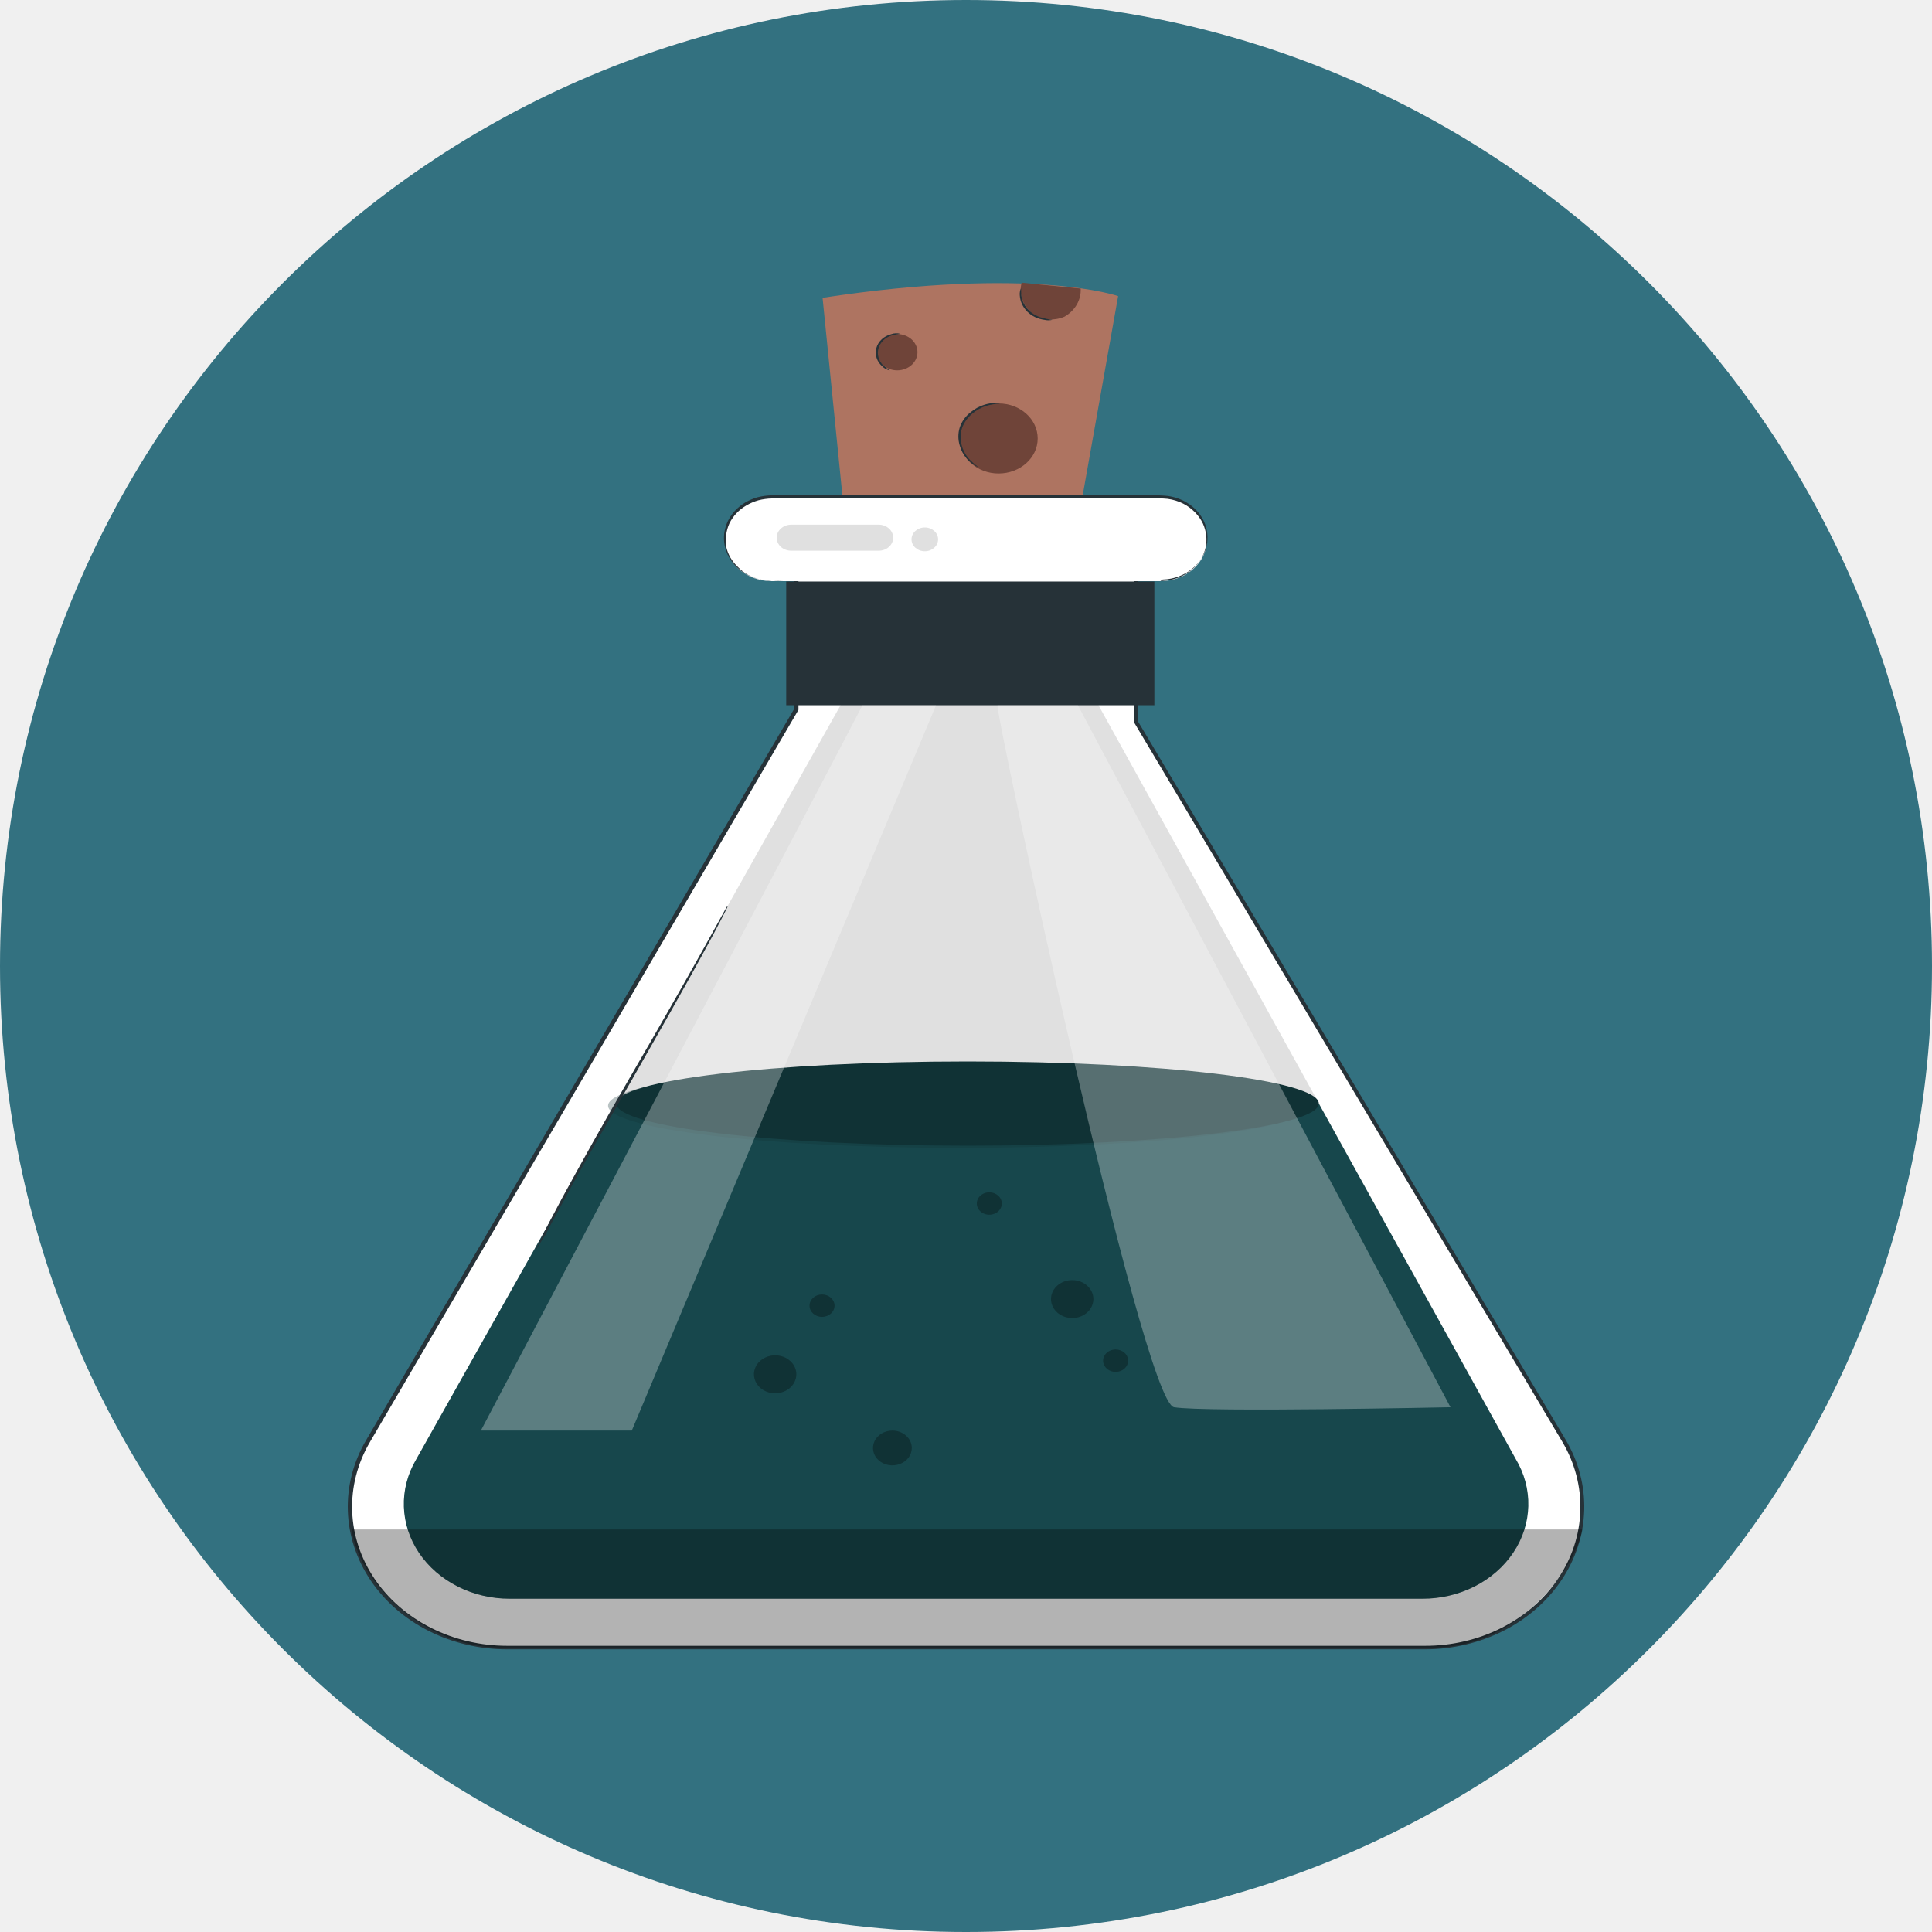
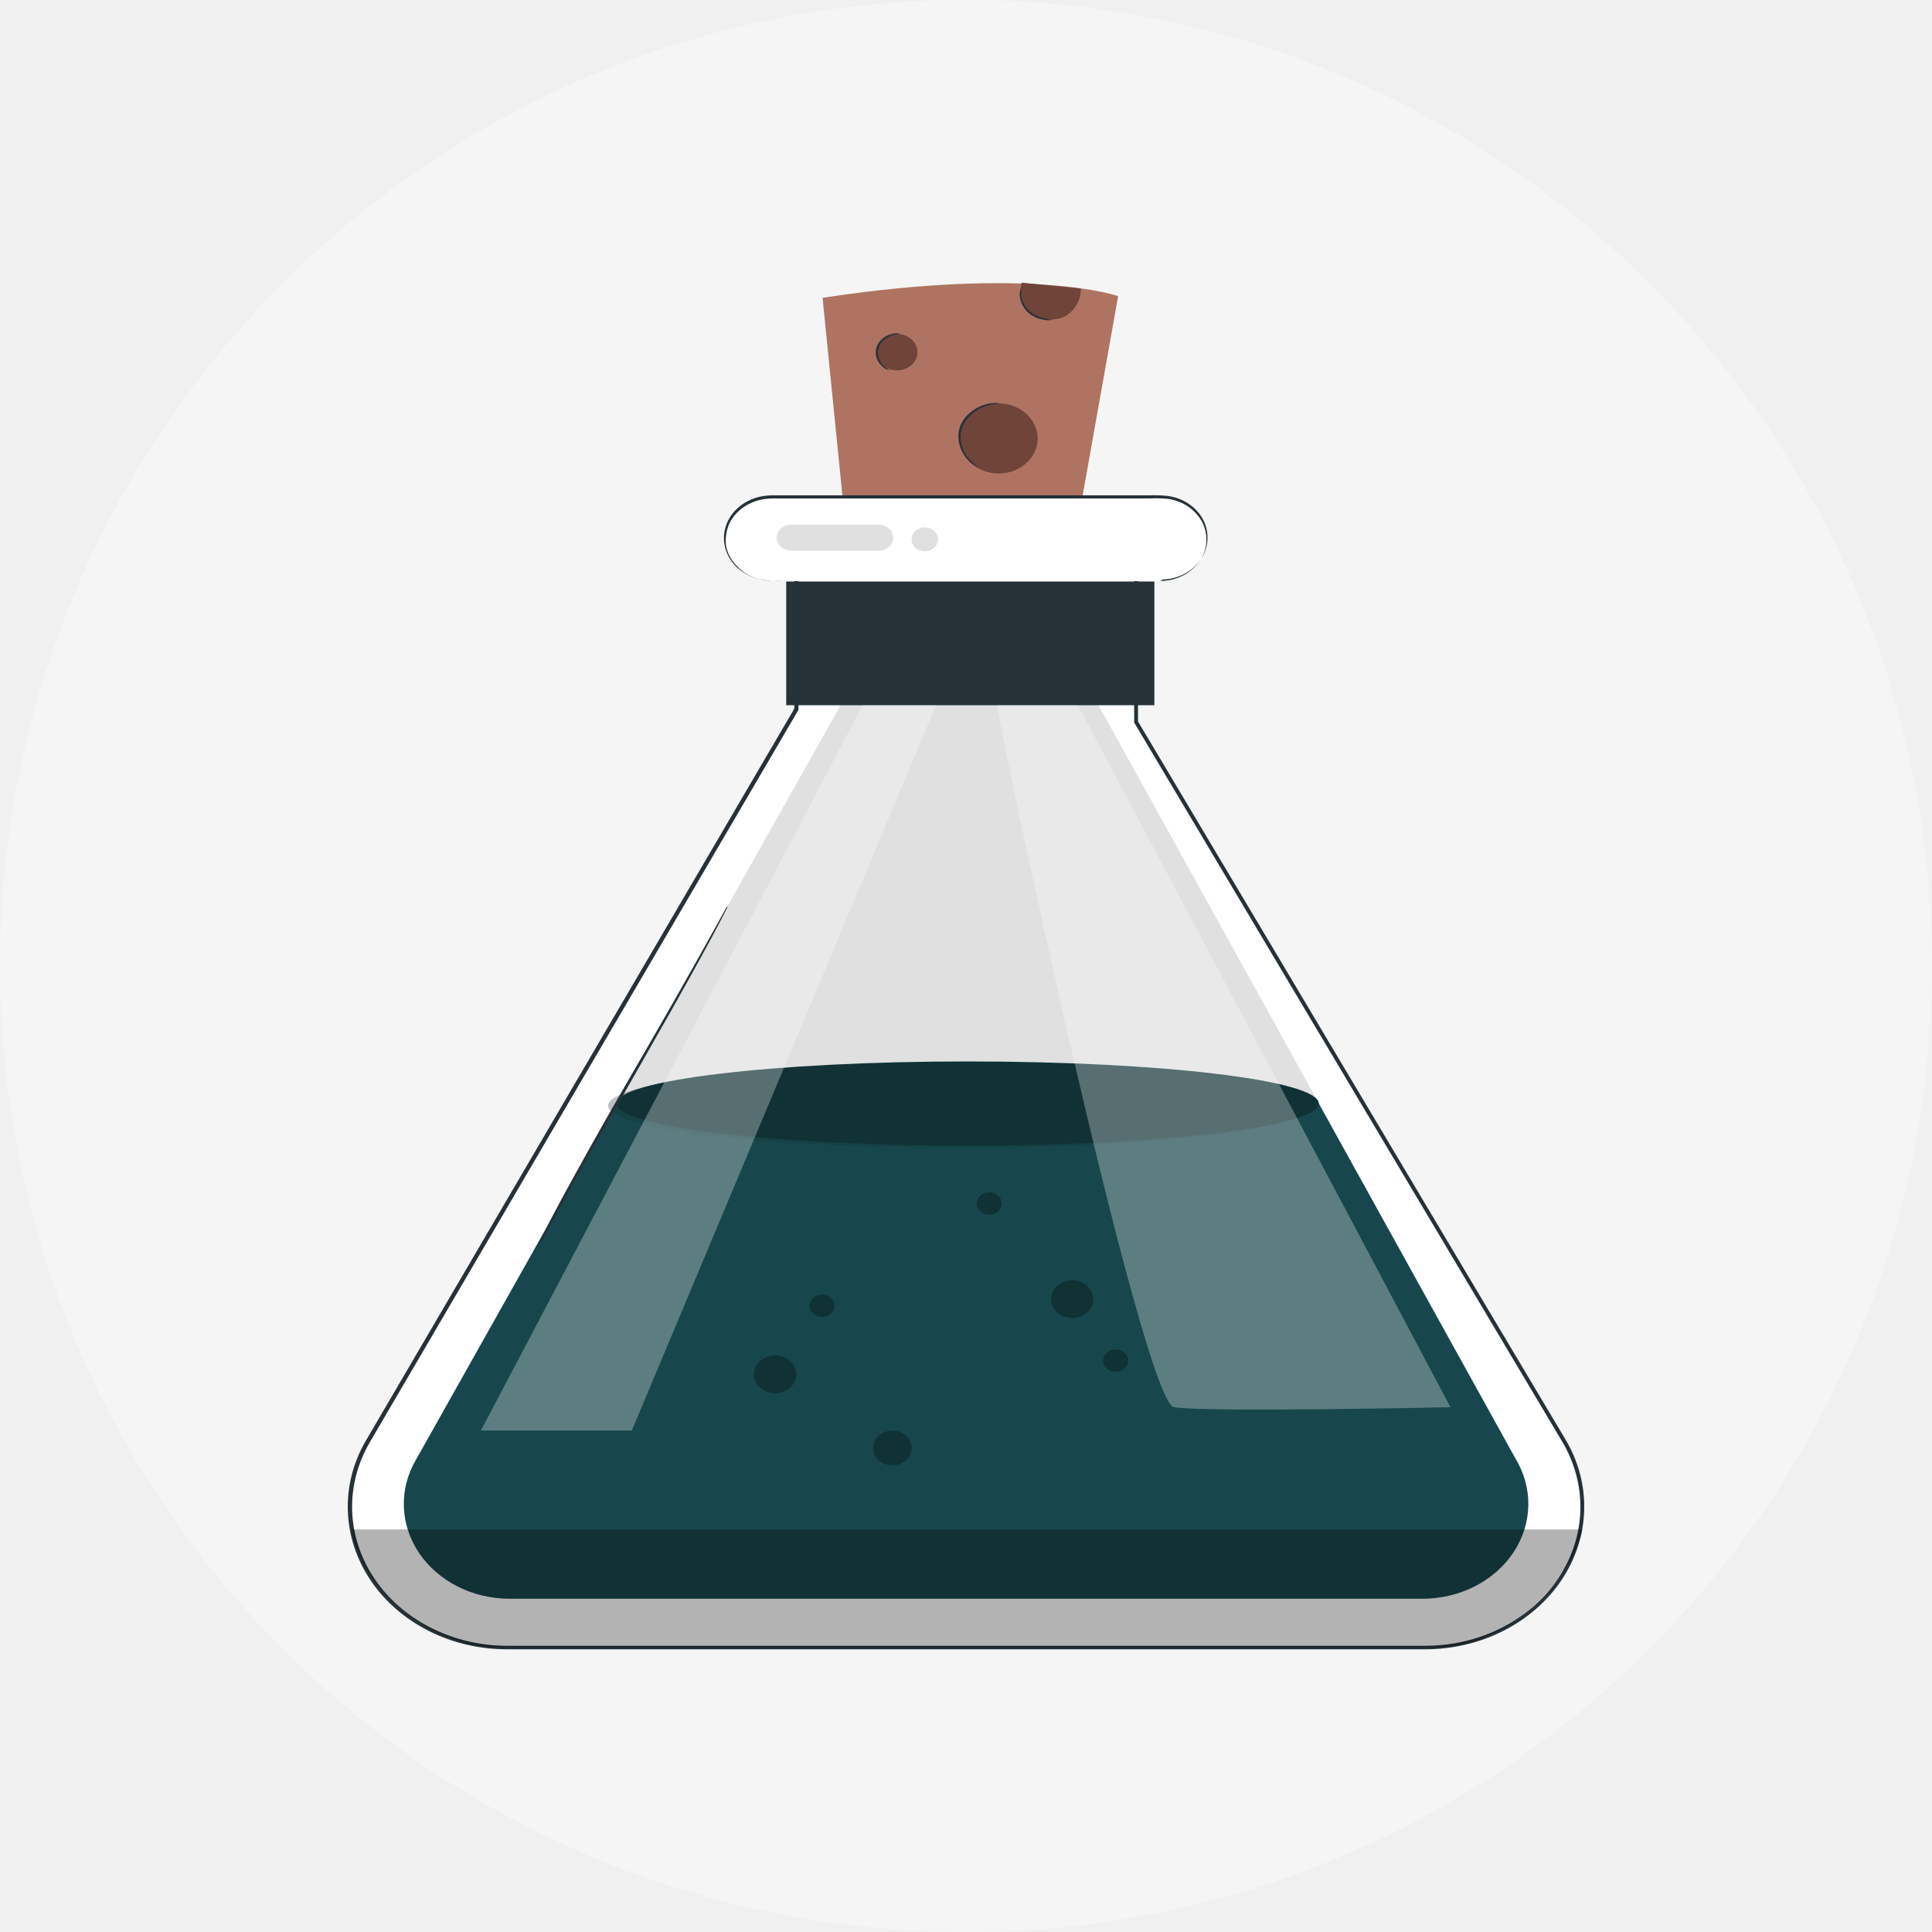
<svg xmlns="http://www.w3.org/2000/svg" width="50" height="50" viewBox="0 0 50 50" fill="none">
-   <rect width="50" height="50" rx="25" fill="#337180" />
+   <rect width="50" height="50" rx="25" fill="#F5F5F5" />
  <path d="M21.288 7.707L22.099 15.791H27.491L28.937 7.664C28.937 7.664 26.733 6.88 21.288 7.707Z" fill="#AE7461" />
  <path d="M26.44 7.316C26.402 7.457 26.407 7.604 26.454 7.743C26.501 7.882 26.588 8.007 26.707 8.106C26.823 8.191 26.963 8.245 27.112 8.261C27.261 8.278 27.412 8.255 27.547 8.196C27.683 8.119 27.793 8.011 27.867 7.883C27.941 7.755 27.976 7.612 27.968 7.468L26.44 7.316Z" fill="#6F4439" />
  <path d="M23.22 9.585C23.509 9.585 23.744 9.374 23.744 9.115C23.744 8.855 23.509 8.645 23.22 8.645C22.93 8.645 22.695 8.855 22.695 9.115C22.695 9.374 22.93 9.585 23.22 9.585Z" fill="#6F4439" />
  <path d="M25.844 12.254C26.402 12.254 26.855 11.848 26.855 11.348C26.855 10.847 26.402 10.441 25.844 10.441C25.285 10.441 24.832 10.847 24.832 11.348C24.832 11.848 25.285 12.254 25.844 12.254Z" fill="#6F4439" />
-   <path d="M25.877 10.445C25.751 10.451 25.626 10.472 25.507 10.509C25.378 10.554 25.261 10.621 25.161 10.706C25.039 10.808 24.949 10.936 24.898 11.077C24.851 11.221 24.847 11.373 24.887 11.518C24.918 11.637 24.974 11.75 25.053 11.849C25.132 11.938 25.222 12.018 25.322 12.088C25.288 12.078 25.257 12.063 25.229 12.045C25.15 11.996 25.081 11.937 25.022 11.869C24.934 11.768 24.871 11.652 24.837 11.528C24.791 11.376 24.791 11.216 24.837 11.064C24.888 10.911 24.985 10.774 25.119 10.669C25.224 10.58 25.348 10.513 25.485 10.471C25.575 10.444 25.669 10.429 25.765 10.428C25.803 10.426 25.841 10.432 25.877 10.445Z" fill="#263238" />
+   <path d="M25.877 10.445C25.751 10.451 25.626 10.472 25.507 10.509C25.378 10.554 25.261 10.621 25.161 10.706C25.039 10.808 24.949 10.936 24.898 11.077C24.851 11.221 24.847 11.373 24.887 11.518C24.918 11.637 24.974 11.75 25.053 11.849C25.132 11.938 25.222 12.018 25.322 12.088C25.289 12.078 25.257 12.063 25.229 12.045C25.151 11.996 25.081 11.937 25.022 11.869C24.934 11.768 24.871 11.652 24.837 11.528C24.791 11.376 24.791 11.216 24.837 11.064C24.888 10.911 24.986 10.774 25.119 10.669C25.224 10.58 25.348 10.513 25.485 10.471C25.575 10.444 25.669 10.429 25.765 10.428C25.803 10.426 25.841 10.432 25.877 10.445Z" fill="#263238" />
  <path d="M23.3 8.639C23.226 8.647 23.152 8.661 23.08 8.68C22.996 8.706 22.92 8.75 22.86 8.808C22.8 8.867 22.757 8.938 22.735 9.015C22.713 9.092 22.713 9.172 22.735 9.25C22.756 9.327 22.799 9.398 22.86 9.456C22.912 9.503 22.969 9.546 23.029 9.585C22.952 9.571 22.882 9.534 22.831 9.48C22.762 9.419 22.711 9.343 22.685 9.26C22.658 9.176 22.657 9.088 22.681 9.004C22.704 8.92 22.752 8.843 22.82 8.78C22.887 8.718 22.971 8.673 23.064 8.649C23.139 8.621 23.223 8.617 23.3 8.639Z" fill="#263238" />
-   <path d="M27.236 8.277C27.167 8.293 27.096 8.293 27.027 8.277C26.857 8.254 26.701 8.18 26.586 8.066C26.471 7.951 26.402 7.804 26.392 7.649C26.385 7.586 26.395 7.523 26.421 7.464C26.432 7.464 26.421 7.535 26.432 7.647C26.451 7.791 26.52 7.925 26.629 8.032C26.738 8.138 26.882 8.211 27.04 8.24C27.155 8.275 27.234 8.269 27.236 8.277Z" fill="#263238" />
+   <path d="M27.236 8.277C27.167 8.293 27.096 8.293 27.027 8.277C26.857 8.254 26.702 8.18 26.586 8.066C26.471 7.951 26.402 7.804 26.392 7.649C26.385 7.586 26.395 7.523 26.421 7.464C26.432 7.464 26.421 7.535 26.432 7.647C26.451 7.791 26.52 7.925 26.629 8.032C26.738 8.138 26.882 8.211 27.04 8.24C27.155 8.275 27.234 8.269 27.236 8.277Z" fill="#263238" />
  <path d="M20.611 14.479V18.35L9.518 37.306C9.194 37.861 9.035 38.481 9.057 39.107C9.079 39.733 9.28 40.344 9.642 40.88C10.005 41.416 10.515 41.859 11.124 42.167C11.733 42.475 12.42 42.636 13.12 42.637H36.88C37.582 42.637 38.273 42.474 38.884 42.164C39.496 41.854 40.007 41.407 40.368 40.868C40.73 40.328 40.929 39.714 40.946 39.085C40.964 38.456 40.799 37.833 40.468 37.278L29.399 18.683V14.479H20.611Z" fill="white" />
  <path d="M36.88 42.684H13.119C12.41 42.684 11.713 42.52 11.096 42.208C10.478 41.896 9.961 41.447 9.594 40.903C9.228 40.36 9.023 39.741 9.002 39.106C8.98 38.471 9.142 37.842 9.471 37.28L20.558 18.338V14.436H29.452V18.672L40.516 37.256C40.851 37.819 41.017 38.449 40.999 39.086C40.98 39.724 40.778 40.346 40.412 40.892C40.046 41.438 39.528 41.891 38.909 42.205C38.29 42.519 37.591 42.684 36.88 42.684ZM20.664 14.531V18.361V18.371L9.57 37.327C9.25 37.875 9.093 38.488 9.114 39.107C9.136 39.725 9.335 40.328 9.692 40.858C10.049 41.387 10.553 41.825 11.155 42.129C11.756 42.433 12.435 42.593 13.126 42.593H36.886C37.579 42.593 38.261 42.433 38.864 42.127C39.467 41.821 39.972 41.38 40.328 40.848C40.685 40.315 40.882 39.709 40.899 39.088C40.917 38.468 40.754 37.853 40.428 37.306L29.352 18.699V14.531H20.664Z" fill="#263238" />
-   <path d="M21.792 16.652L21.753 18.253L10.765 37.779C10.546 38.153 10.438 38.572 10.452 38.994C10.466 39.416 10.601 39.828 10.845 40.19C11.089 40.551 11.433 40.85 11.844 41.058C12.254 41.266 12.718 41.375 13.189 41.375H36.809C37.283 41.376 37.748 41.267 38.161 41.059C38.574 40.85 38.919 40.55 39.163 40.186C39.408 39.823 39.543 39.408 39.555 38.984C39.567 38.56 39.456 38.14 39.233 37.766L28.433 18.259L28.376 16.657L21.792 16.652Z" fill="#E0E0E0" />
-   <path d="M39.227 37.76L34.131 28.56H15.949L10.765 37.779C10.546 38.153 10.438 38.572 10.452 38.994C10.466 39.416 10.601 39.828 10.845 40.19C11.089 40.551 11.433 40.85 11.844 41.058C12.254 41.266 12.718 41.375 13.189 41.375H36.809C37.283 41.376 37.749 41.266 38.162 41.057C38.574 40.848 38.919 40.547 39.163 40.182C39.407 39.818 39.541 39.403 39.552 38.978C39.563 38.554 39.451 38.134 39.227 37.76Z" fill="#17474C" />
-   <path d="M30.031 15.04H19.969C19.649 15.04 19.342 14.926 19.115 14.723C18.889 14.521 18.762 14.245 18.762 13.958C18.762 13.816 18.793 13.676 18.854 13.544C18.914 13.413 19.003 13.294 19.115 13.194C19.228 13.094 19.361 13.014 19.507 12.96C19.654 12.906 19.811 12.878 19.969 12.878H30.031C30.351 12.878 30.658 12.992 30.884 13.194C31.11 13.397 31.237 13.672 31.237 13.958C31.237 14.1 31.206 14.241 31.146 14.372C31.085 14.504 30.996 14.623 30.884 14.723C30.773 14.824 30.64 14.903 30.493 14.958C30.347 15.012 30.19 15.04 30.031 15.04Z" fill="white" />
-   <path d="M30.031 15.04C30.125 15.034 30.218 15.022 30.309 15.005C30.533 14.955 30.737 14.848 30.895 14.698C31.054 14.547 31.161 14.359 31.204 14.156C31.223 14.059 31.227 13.96 31.217 13.861C31.205 13.756 31.177 13.652 31.133 13.553C31.03 13.335 30.851 13.153 30.622 13.034C30.497 12.971 30.36 12.929 30.219 12.91C30.069 12.896 29.919 12.892 29.769 12.9H19.974C19.858 12.903 19.742 12.919 19.63 12.947C19.52 12.978 19.414 13.023 19.317 13.08C19.122 13.193 18.969 13.356 18.876 13.547C18.834 13.642 18.806 13.741 18.793 13.842C18.777 13.942 18.777 14.044 18.793 14.144C18.835 14.345 18.943 14.53 19.101 14.677C19.174 14.754 19.259 14.821 19.355 14.874C19.448 14.925 19.548 14.964 19.652 14.991C19.864 15.03 20.082 15.043 20.298 15.03H21.57H19.972C19.859 15.029 19.746 15.015 19.637 14.989C19.416 14.932 19.218 14.823 19.061 14.673C18.903 14.518 18.797 14.327 18.755 14.12C18.735 14.017 18.731 13.911 18.742 13.806C18.757 13.701 18.786 13.597 18.83 13.498C18.878 13.4 18.94 13.307 19.015 13.224C19.093 13.141 19.182 13.068 19.282 13.007C19.383 12.948 19.493 12.901 19.608 12.868C19.726 12.838 19.847 12.822 19.97 12.819H29.765C29.918 12.814 30.072 12.82 30.225 12.835C30.432 12.865 30.627 12.941 30.791 13.058C30.955 13.174 31.082 13.327 31.162 13.5C31.249 13.696 31.272 13.911 31.23 14.118C31.193 14.291 31.109 14.454 30.986 14.592C30.816 14.785 30.578 14.919 30.311 14.973C30.239 14.988 30.165 14.996 30.091 14.997L30.031 15.04Z" fill="#263238" />
+   <path d="M21.792 16.652L21.753 18.253L10.765 37.779C10.546 38.153 10.438 38.572 10.452 38.994C10.466 39.416 10.602 39.828 10.845 40.19C11.089 40.551 11.433 40.85 11.844 41.058C12.254 41.266 12.718 41.375 13.19 41.375H36.809C37.283 41.376 37.749 41.267 38.161 41.059C38.574 40.85 38.919 40.55 39.164 40.186C39.408 39.823 39.543 39.408 39.555 38.984C39.567 38.56 39.456 38.14 39.233 37.766L28.433 18.259L28.376 16.657L21.792 16.652Z" fill="#E0E0E0" />
+   <path d="M39.227 37.76L34.131 28.56H15.949L10.765 37.779C10.546 38.153 10.438 38.572 10.452 38.994C10.466 39.416 10.602 39.828 10.845 40.19C11.089 40.551 11.433 40.85 11.844 41.058C12.254 41.266 12.718 41.375 13.19 41.375H36.809C37.283 41.376 37.749 41.266 38.162 41.057C38.575 40.848 38.919 40.547 39.163 40.182C39.407 39.818 39.541 39.403 39.552 38.978C39.563 38.554 39.451 38.134 39.227 37.76Z" fill="#17474C" />
+   <path d="M30.031 15.04H19.969C19.649 15.04 19.342 14.926 19.115 14.723C18.889 14.521 18.761 14.245 18.761 13.958C18.761 13.816 18.793 13.676 18.853 13.544C18.914 13.413 19.003 13.294 19.115 13.194C19.227 13.094 19.361 13.014 19.507 12.96C19.654 12.906 19.811 12.878 19.969 12.878H30.031C30.351 12.878 30.657 12.992 30.884 13.194C31.11 13.397 31.237 13.672 31.237 13.958C31.237 14.1 31.206 14.241 31.145 14.372C31.085 14.504 30.996 14.623 30.884 14.723C30.772 14.824 30.639 14.903 30.493 14.958C30.346 15.012 30.189 15.04 30.031 15.04Z" fill="white" />
+   <path d="M30.031 15.04C30.125 15.034 30.217 15.022 30.309 15.005C30.533 14.955 30.737 14.848 30.895 14.698C31.054 14.547 31.161 14.359 31.204 14.156C31.223 14.059 31.227 13.96 31.217 13.861C31.205 13.756 31.177 13.652 31.133 13.553C31.03 13.335 30.851 13.153 30.622 13.034C30.497 12.971 30.36 12.929 30.219 12.91C30.069 12.896 29.919 12.892 29.769 12.9H19.974C19.858 12.903 19.742 12.918 19.63 12.947C19.52 12.978 19.414 13.023 19.317 13.079C19.122 13.193 18.969 13.356 18.876 13.547C18.834 13.642 18.806 13.741 18.793 13.842C18.777 13.942 18.777 14.044 18.793 14.144C18.835 14.345 18.943 14.53 19.101 14.677C19.174 14.754 19.259 14.821 19.355 14.874C19.448 14.925 19.548 14.964 19.652 14.991C19.864 15.03 20.082 15.043 20.298 15.03H21.57H19.972C19.858 15.029 19.746 15.015 19.637 14.989C19.416 14.932 19.218 14.823 19.061 14.673C18.903 14.518 18.797 14.327 18.755 14.12C18.735 14.017 18.731 13.911 18.742 13.806C18.757 13.701 18.786 13.597 18.83 13.498C18.878 13.4 18.94 13.307 19.015 13.224C19.093 13.141 19.182 13.068 19.282 13.007C19.383 12.948 19.493 12.901 19.608 12.868C19.726 12.838 19.847 12.822 19.97 12.819H29.765C29.918 12.814 30.072 12.819 30.225 12.835C30.432 12.864 30.627 12.941 30.791 13.058C30.955 13.174 31.082 13.327 31.162 13.5C31.249 13.696 31.272 13.911 31.23 14.118C31.192 14.291 31.109 14.454 30.986 14.592C30.816 14.785 30.578 14.919 30.311 14.973C30.239 14.988 30.165 14.996 30.091 14.997L30.031 15.04Z" fill="#263238" />
  <path d="M29.875 15.05H20.347V18.251H29.875V15.05Z" fill="#263238" />
  <path d="M34.131 28.56C34.131 29.162 30.062 29.65 25.041 29.65C20.02 29.65 15.949 29.162 15.949 28.56C15.949 27.958 20.02 27.47 25.041 27.47C30.062 27.47 34.131 27.958 34.131 28.56Z" fill="#103235" />
  <g opacity="0.3">
    <path d="M33.919 28.616C33.919 29.218 29.85 29.706 24.829 29.706C19.808 29.706 15.737 29.218 15.737 28.616C15.737 28.014 19.808 27.526 24.829 27.526C29.85 27.526 33.919 28.014 33.919 28.616Z" fill="#103235" />
  </g>
  <g opacity="0.3">
    <path d="M25.817 18.253C25.716 18.253 29.564 36.283 30.384 36.419C31.204 36.555 37.539 36.419 37.539 36.419L27.896 18.253H25.817Z" fill="white" />
  </g>
  <g opacity="0.3">
    <path d="M9.102 39.582H40.954C40.791 40.524 39.349 42.584 37.191 42.637H12.915C11.07 42.637 9.305 41.032 9.102 39.582Z" fill="black" />
  </g>
  <path d="M18.826 23.452C18.826 23.46 18.826 23.468 18.826 23.476L18.792 23.545L18.658 23.807C18.541 24.036 18.365 24.364 18.144 24.767C17.704 25.575 17.075 26.68 16.381 27.897C15.687 29.113 15.045 30.217 14.618 31.024C14.397 31.419 14.219 31.755 14.1 31.982L13.928 32.251L13.888 32.318L13.875 32.34C13.875 32.34 13.875 32.34 13.875 32.316L13.908 32.247L14.038 31.982C14.153 31.753 14.322 31.423 14.541 31.017C14.982 30.207 15.596 29.099 16.304 27.881C17.012 26.663 17.646 25.555 18.098 24.747C18.319 24.352 18.502 24.025 18.627 23.796L18.77 23.537L18.81 23.47C18.819 23.458 18.823 23.452 18.826 23.452Z" fill="#263238" />
  <g opacity="0.3">
    <path d="M22.716 18.253H22.32C22.161 18.587 12.445 37.023 12.445 37.023H16.351L24.224 18.253H22.716Z" fill="white" />
  </g>
  <g opacity="0.3">
-     <path d="M20.606 35.619C20.595 35.716 20.551 35.807 20.482 35.882C20.413 35.957 20.32 36.011 20.216 36.039C20.112 36.066 20.001 36.066 19.898 36.037C19.794 36.008 19.702 35.952 19.634 35.877C19.566 35.801 19.524 35.709 19.514 35.613C19.504 35.516 19.526 35.419 19.578 35.333C19.629 35.248 19.708 35.178 19.804 35.133C19.9 35.087 20.009 35.068 20.117 35.078C20.189 35.085 20.258 35.104 20.322 35.135C20.385 35.166 20.441 35.208 20.487 35.258C20.532 35.308 20.566 35.366 20.587 35.428C20.607 35.49 20.614 35.555 20.606 35.619Z" fill="black" />
+     <path d="M20.606 35.619C20.595 35.716 20.551 35.807 20.482 35.882C20.412 35.957 20.32 36.011 20.216 36.039C20.112 36.066 20.001 36.066 19.897 36.037C19.794 36.008 19.702 35.952 19.634 35.877C19.566 35.801 19.524 35.709 19.514 35.613C19.504 35.516 19.526 35.419 19.578 35.333C19.629 35.248 19.708 35.178 19.804 35.133C19.9 35.087 20.009 35.068 20.117 35.078C20.188 35.085 20.258 35.104 20.322 35.135C20.385 35.166 20.441 35.208 20.487 35.258C20.532 35.308 20.566 35.366 20.587 35.428C20.607 35.49 20.614 35.555 20.606 35.619Z" fill="black" />
  </g>
  <g opacity="0.3">
-     <path d="M28.294 33.672C28.282 33.769 28.239 33.861 28.169 33.935C28.1 34.01 28.007 34.064 27.903 34.092C27.799 34.119 27.688 34.118 27.584 34.089C27.481 34.06 27.389 34.005 27.321 33.929C27.253 33.853 27.211 33.761 27.201 33.664C27.192 33.567 27.214 33.47 27.266 33.385C27.318 33.299 27.397 33.23 27.494 33.184C27.59 33.139 27.699 33.121 27.807 33.131C27.951 33.145 28.084 33.21 28.175 33.312C28.267 33.413 28.309 33.543 28.294 33.672Z" fill="black" />
+     <path d="M28.294 33.672C28.282 33.769 28.239 33.861 28.169 33.935C28.1 34.01 28.007 34.064 27.903 34.092C27.799 34.119 27.688 34.118 27.584 34.089C27.481 34.06 27.389 34.005 27.321 33.929C27.253 33.853 27.211 33.761 27.201 33.664C27.192 33.567 27.214 33.47 27.266 33.385C27.318 33.299 27.398 33.23 27.494 33.184C27.59 33.139 27.699 33.121 27.807 33.131C27.951 33.145 28.084 33.21 28.175 33.312C28.267 33.413 28.309 33.543 28.294 33.672Z" fill="black" />
  </g>
  <g opacity="0.3">
    <path d="M21.274 34.081C21.453 34.081 21.598 33.951 21.598 33.791C21.598 33.63 21.453 33.501 21.274 33.501C21.095 33.501 20.95 33.63 20.95 33.791C20.95 33.951 21.095 34.081 21.274 34.081Z" fill="black" />
  </g>
  <g opacity="0.3">
-     <path d="M29.196 35.212C29.196 35.27 29.178 35.326 29.142 35.374C29.107 35.422 29.056 35.46 28.997 35.482C28.938 35.504 28.873 35.51 28.81 35.499C28.747 35.488 28.689 35.461 28.643 35.42C28.598 35.38 28.567 35.328 28.554 35.272C28.542 35.215 28.548 35.157 28.572 35.104C28.597 35.051 28.638 35.005 28.692 34.973C28.745 34.941 28.808 34.924 28.872 34.924C28.957 34.924 29.04 34.955 29.1 35.008C29.161 35.062 29.195 35.136 29.196 35.212Z" fill="black" />
+     <path d="M29.196 35.212C29.196 35.27 29.178 35.326 29.142 35.374C29.107 35.422 29.056 35.46 28.997 35.482C28.938 35.504 28.873 35.51 28.81 35.499C28.747 35.488 28.689 35.461 28.643 35.42C28.598 35.38 28.567 35.328 28.554 35.272C28.541 35.215 28.548 35.157 28.572 35.104C28.597 35.051 28.638 35.005 28.692 34.973C28.745 34.941 28.808 34.924 28.872 34.924C28.957 34.924 29.04 34.955 29.1 35.008C29.161 35.062 29.195 35.136 29.196 35.212Z" fill="black" />
  </g>
  <g opacity="0.3">
    <path d="M25.927 31.145C25.927 31.202 25.909 31.259 25.873 31.307C25.838 31.355 25.788 31.392 25.728 31.414C25.669 31.437 25.604 31.443 25.541 31.432C25.478 31.421 25.42 31.393 25.375 31.353C25.329 31.312 25.298 31.261 25.285 31.204C25.273 31.148 25.279 31.089 25.303 31.036C25.328 30.983 25.369 30.938 25.423 30.906C25.476 30.874 25.539 30.857 25.603 30.857C25.688 30.857 25.77 30.887 25.831 30.941C25.892 30.995 25.926 31.068 25.927 31.145Z" fill="black" />
  </g>
  <g opacity="0.3">
    <path d="M23.597 37.473C23.597 37.562 23.568 37.649 23.513 37.724C23.457 37.797 23.379 37.855 23.287 37.889C23.195 37.923 23.094 37.932 22.997 37.915C22.899 37.898 22.81 37.855 22.739 37.792C22.669 37.729 22.621 37.648 22.602 37.561C22.583 37.474 22.593 37.383 22.631 37.301C22.669 37.219 22.733 37.148 22.816 37.099C22.898 37.05 22.995 37.023 23.095 37.023C23.228 37.023 23.356 37.071 23.45 37.155C23.544 37.239 23.597 37.354 23.597 37.473Z" fill="black" />
  </g>
-   <path d="M22.738 14.252H20.477C20.377 14.252 20.281 14.217 20.21 14.154C20.14 14.09 20.1 14.004 20.1 13.915C20.1 13.825 20.14 13.74 20.211 13.677C20.281 13.613 20.377 13.578 20.477 13.577H22.738C22.838 13.577 22.934 13.613 23.005 13.676C23.075 13.739 23.115 13.825 23.115 13.915C23.115 13.959 23.106 14.003 23.087 14.044C23.068 14.085 23.04 14.123 23.005 14.154C22.97 14.185 22.929 14.21 22.883 14.227C22.837 14.244 22.788 14.253 22.738 14.252Z" fill="#E0E0E0" />
+   <path d="M22.738 14.252H20.477C20.377 14.252 20.281 14.217 20.21 14.154C20.14 14.09 20.1 14.004 20.1 13.915C20.101 13.825 20.14 13.74 20.211 13.677C20.282 13.613 20.377 13.578 20.477 13.577H22.738C22.838 13.577 22.934 13.613 23.005 13.676C23.075 13.739 23.115 13.825 23.115 13.915C23.115 13.959 23.106 14.003 23.087 14.044C23.068 14.085 23.041 14.123 23.005 14.154C22.97 14.185 22.929 14.21 22.883 14.227C22.837 14.244 22.788 14.253 22.738 14.252Z" fill="#E0E0E0" />
  <path d="M23.934 14.266C24.124 14.266 24.278 14.128 24.278 13.958C24.278 13.788 24.124 13.65 23.934 13.65C23.744 13.65 23.59 13.788 23.59 13.958C23.59 14.128 23.744 14.266 23.934 14.266Z" fill="#E0E0E0" />
</svg>
